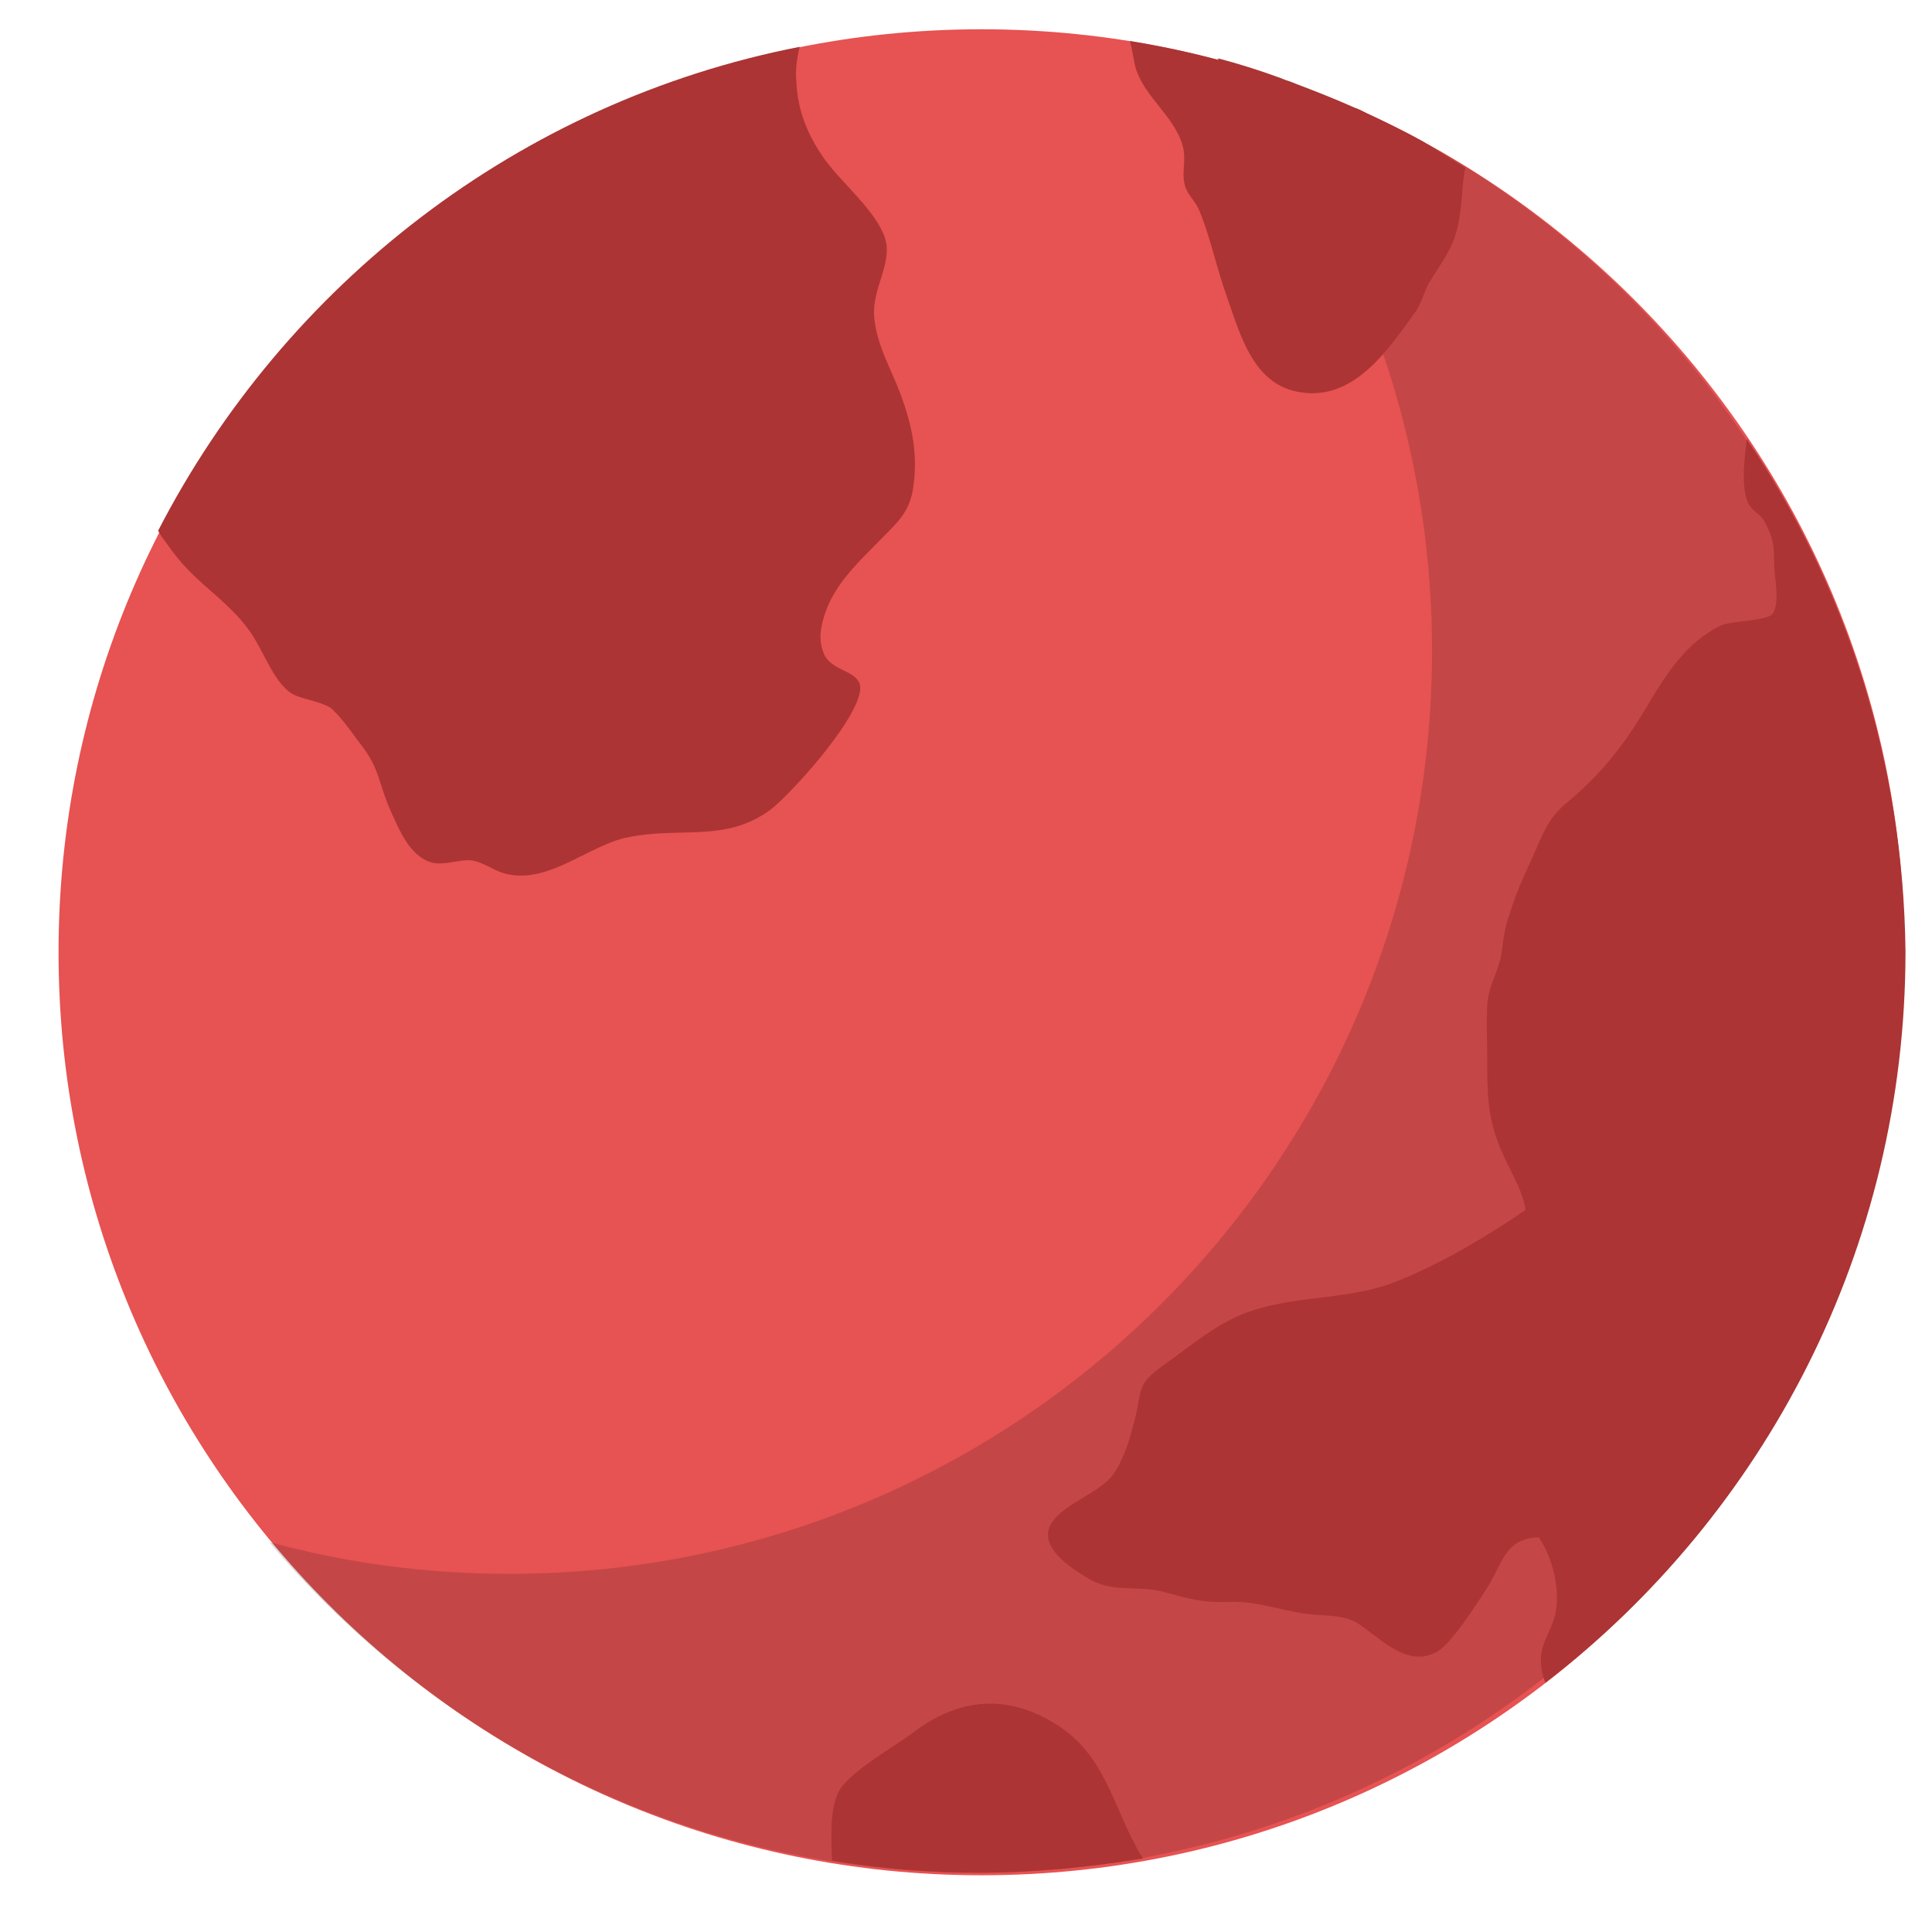
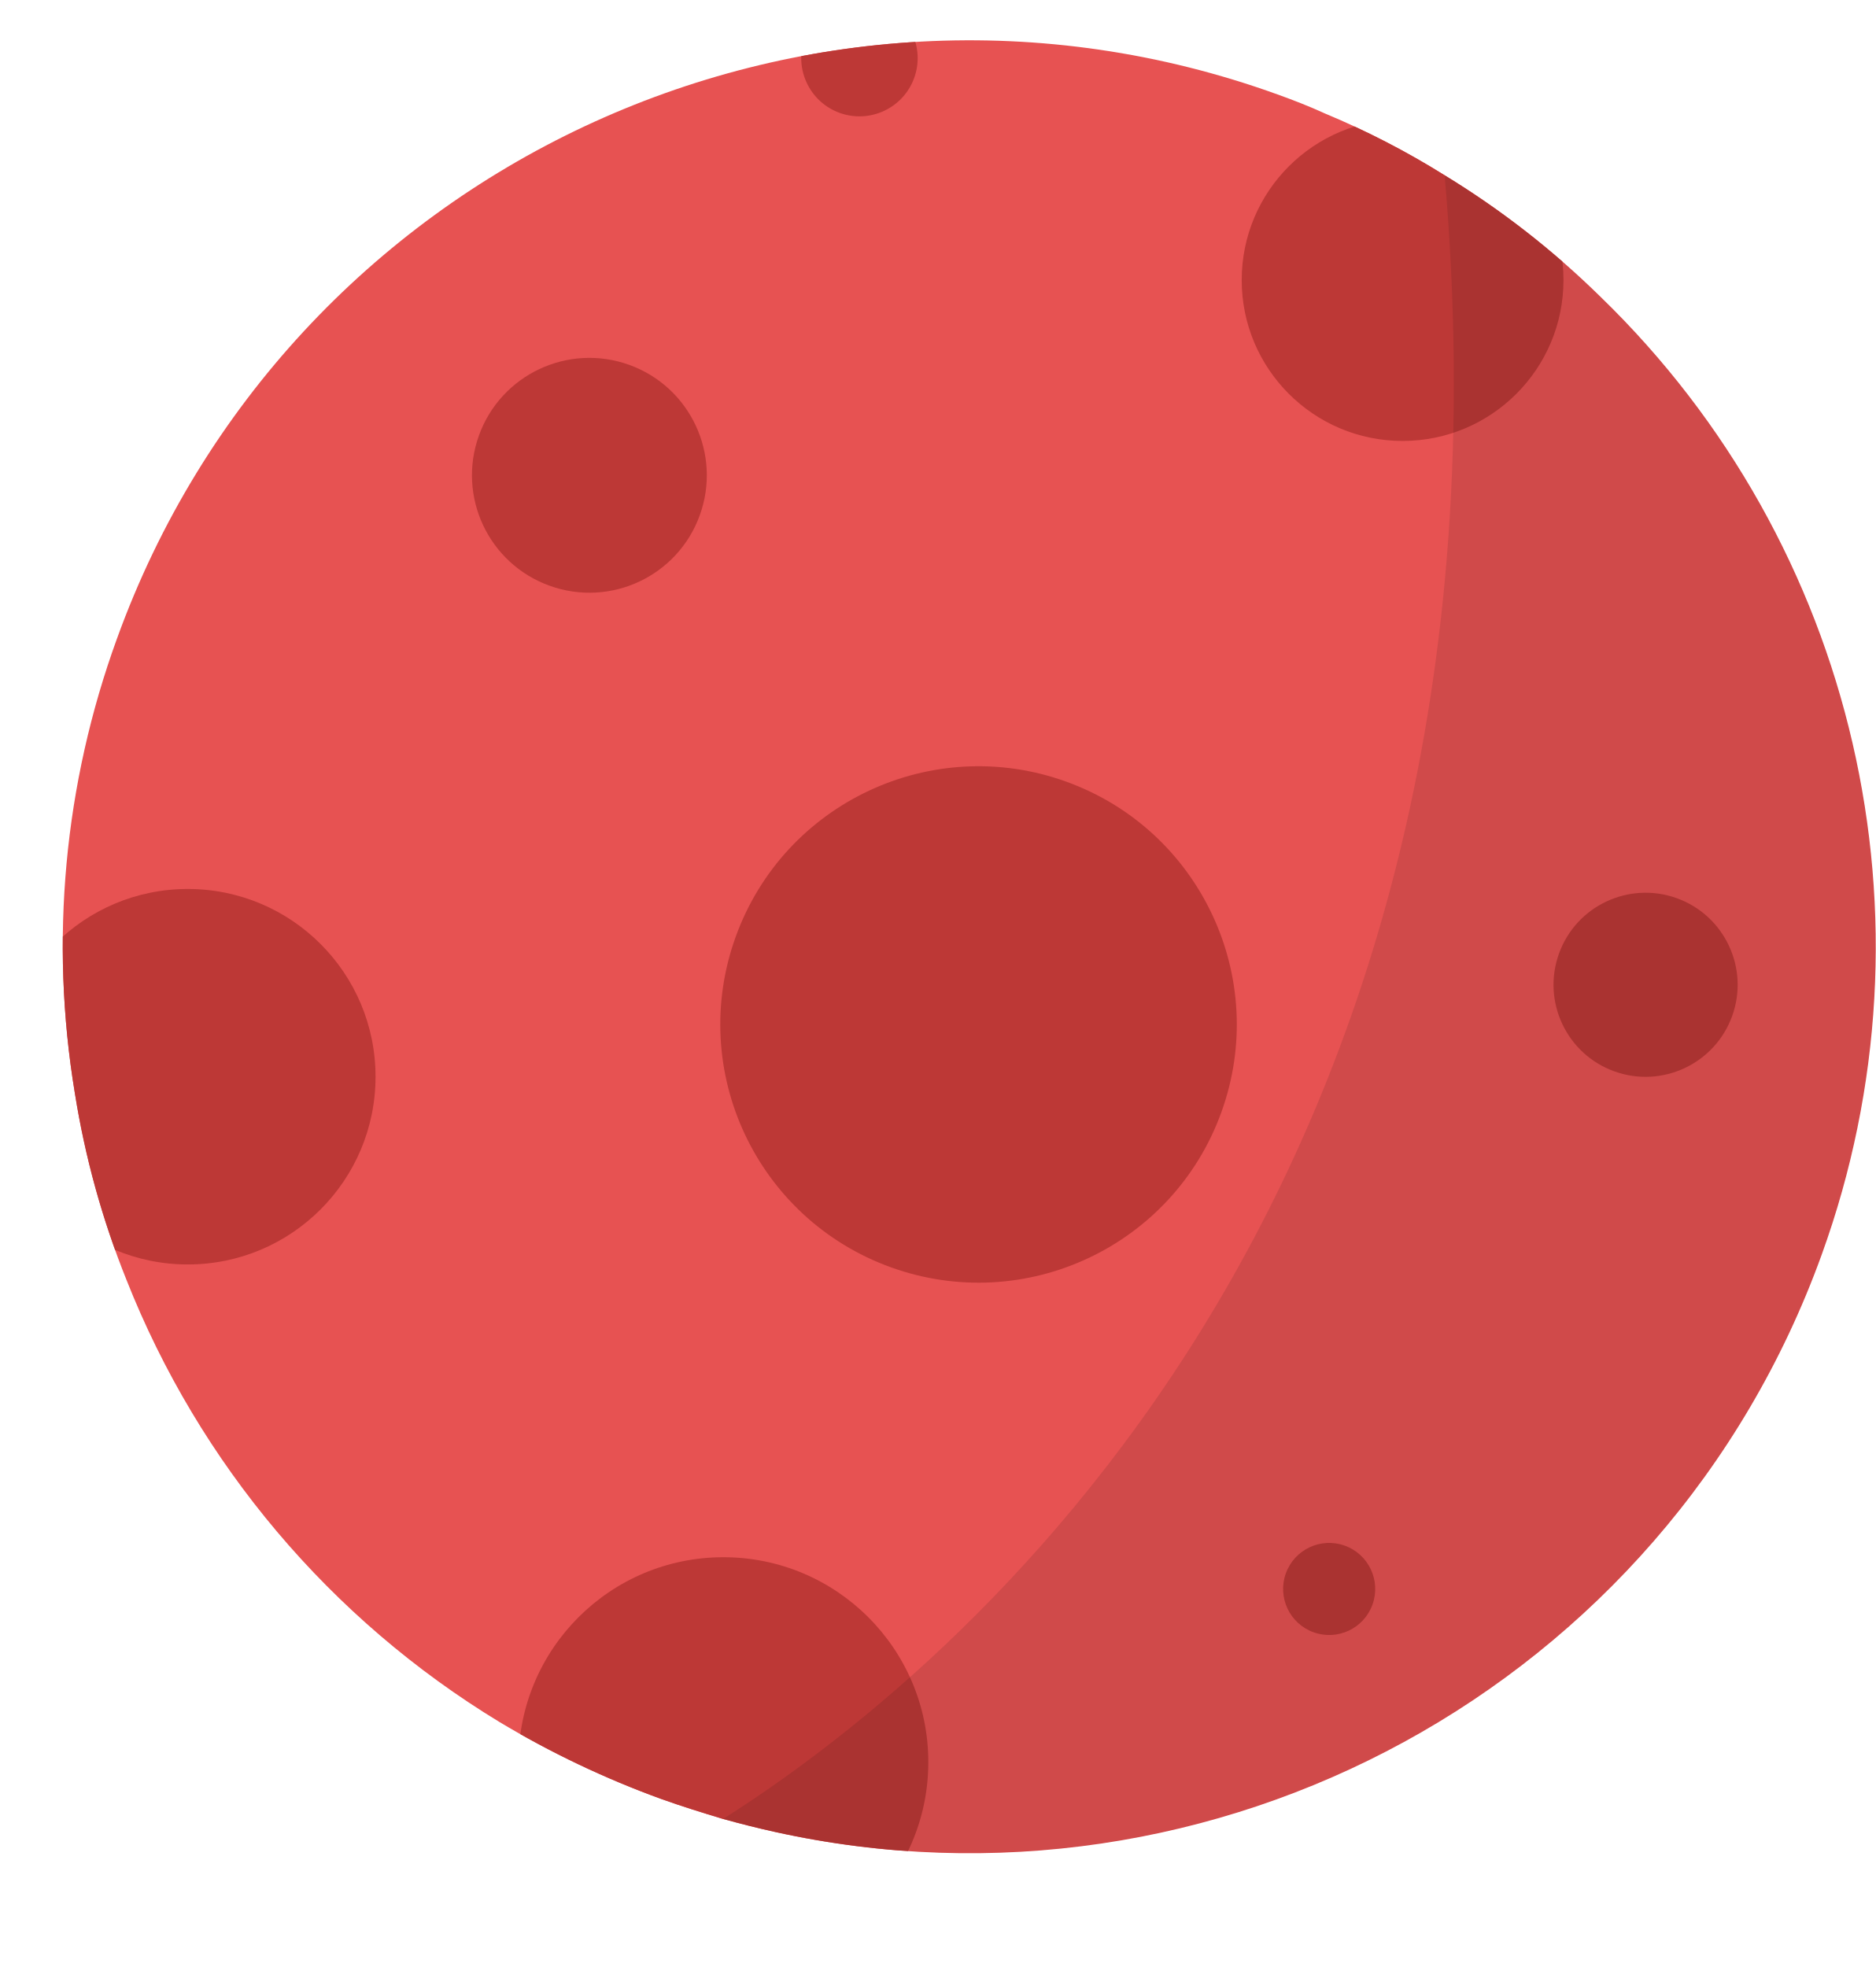
- <svg xmlns="http://www.w3.org/2000/svg" xmlns:xlink="http://www.w3.org/1999/xlink" width="33" height="33" viewBox="0 0 33 33" version="1.1">
-   <g id="Canvas" transform="translate(-15485 -16074)">
-     <g id="Earth">
-       <g id="Vector">
-         <use xlink:href="#path0_fill" transform="translate(15486 16074.5)" fill="#E75252" />
-       </g>
-       <g id="Vector">
-         <use xlink:href="#path1_fill" transform="translate(15489.6 16075)" fill="#000000" fill-opacity="0.15" />
-       </g>
-       <g id="Vector">
-         <use xlink:href="#path2_fill" transform="translate(15499.2 16103.1)" fill="#AC3434" />
-       </g>
-       <g id="Vector">
-         <use xlink:href="#path3_fill" transform="translate(15487.7 16074.8)" fill="#AC3434" />
-       </g>
-       <g id="Vector">
-         <use xlink:href="#path4_fill" transform="translate(15502.9 16081.5)" fill="#AC3434" />
-       </g>
-       <g id="Vector">
-         <use xlink:href="#path5_fill" transform="translate(15504.3 16074.7)" fill="#AC3434" />
-       </g>
-       <g id="Vector">
-         <use xlink:href="#path6_fill" transform="translate(15505.8 16075)" fill="#AC3434" />
+ <svg xmlns="http://www.w3.org/2000/svg" viewBox="0 0 541.49 567.86">
+   <defs>
+     <style>.cls-1{fill:none;}.cls-2{clip-path:url(#clip-path);}.cls-3{fill:#e75252;}.cls-4{fill:#bd3836;}.cls-5{opacity:0.1;}</style>
+     <clipPath id="clip-path">
+       <path class="cls-1" d="M525.84,362.21A261.25,261.25,0,0,0,462,85.69,249.63,249.63,0,0,0,417,50.6a237.74,237.74,0,0,0-34.6-17.86c-4.36-2-9-3.81-13.65-5.48C232.87-21.82,82.83,48.57,33.75,184.4A259.63,259.63,0,0,0,21.61,315.61a249.51,249.51,0,0,0,14.87,53.81A262.05,262.05,0,0,0,144.17,497.13a270.22,270.22,0,0,0,46.72,22.23c6,2.15,12,4,17.82,5.76,5,1.38,10,2.65,15,3.75C350.12,556.86,480.66,487.24,525.84,362.21Z" />
+     </clipPath>
+   </defs>
+   <g id="Layer_2" data-name="Layer 2">
+     <g id="Layer_1-2" data-name="Layer 1">
+       <g class="cls-2">
+         <path class="cls-3" d="M525.84,362.21A261.25,261.25,0,0,0,462,85.69,249.63,249.63,0,0,0,417,50.6a237.74,237.74,0,0,0-34.6-17.86c-4.36-2-9-3.81-13.65-5.48C232.87-21.82,82.83,48.57,33.75,184.4A259.63,259.63,0,0,0,21.61,315.61a249.51,249.51,0,0,0,14.87,53.81A262.05,262.05,0,0,0,144.17,497.13a270.22,270.22,0,0,0,46.72,22.23c6,2.15,12,4,17.82,5.76,5,1.38,10,2.65,15,3.75C350.12,556.86,480.66,487.24,525.84,362.21Z" />
+         <path class="cls-4" d="M263.88,22.51a16.8,16.8,0,1,0-21.51,10.08A16.81,16.81,0,0,0,263.88,22.51Z" />
+         <path class="cls-4" d="M202,148.73a33.89,33.89,0,1,0-43.38,20.36A33.87,33.87,0,0,0,202,148.73Z" />
+         <path class="cls-4" d="M352.55,321.09a74.53,74.53,0,1,0-95.42,44.76A74.53,74.53,0,0,0,352.55,321.09Z" />
+         <path class="cls-4" d="M500,293.3a26.57,26.57,0,1,0-34,16A26.58,26.58,0,0,0,500,293.3Z" />
+         <path class="cls-4" d="M396.17,463.23a13.29,13.29,0,1,0-17,8A13.28,13.28,0,0,0,396.17,463.23Z" />
+         <circle class="cls-4" cx="54.2" cy="310.84" r="54.2" />
+         <circle class="cls-4" cx="404.86" cy="80.86" r="46.44" />
+         <circle class="cls-4" cx="208.81" cy="508.71" r="59.15" />
+         <path class="cls-5" d="M525.84,362.21A261.25,261.25,0,0,0,462,85.69,249.63,249.63,0,0,0,417,50.6C442.77,347.16,274,483.8,208.71,525.12c5,1.38,10,2.65,15,3.75C350.12,556.86,480.66,487.24,525.84,362.21Z" />
      </g>
    </g>
  </g>
-   <defs>
-     <path id="path0_fill" d="M 15.765 31.531C 24.472 31.531 31.531 24.472 31.531 15.765C 31.531 7.058 24.472 0 15.765 0C 7.058 0 0 7.058 0 15.765C 0 24.472 7.058 31.531 15.765 31.531Z" />
-     <path id="path2_fill" d="M 5.324 2.644C 5.287 2.588 5.25 2.532 5.212 2.457C 4.801 1.691 4.651 0.886 3.884 0.382C 3.024 -0.18 2.183 -0.105 1.397 0.494C 1.079 0.737 0.256 1.186 0.107 1.541C -0.024 1.84 -0.005 2.27 0.013 2.682C 0.817 2.813 1.659 2.888 2.501 2.888C 3.454 2.888 4.408 2.794 5.324 2.644Z" />
-     <path id="path3_fill" d="M 3.516 11.988C 3.778 12.343 3.778 12.605 3.965 13.035C 4.114 13.353 4.283 13.82 4.675 13.933C 4.881 13.989 5.143 13.877 5.349 13.895C 5.592 13.933 5.76 14.101 6.003 14.138C 6.714 14.269 7.368 13.633 8.023 13.502C 8.921 13.316 9.687 13.596 10.454 13.035C 10.809 12.773 12.193 11.24 11.969 10.847C 11.857 10.641 11.483 10.641 11.37 10.361C 11.277 10.136 11.314 9.912 11.389 9.687C 11.539 9.22 11.913 8.846 12.231 8.528C 12.586 8.154 12.848 7.986 12.904 7.481C 12.979 6.92 12.867 6.433 12.68 5.928C 12.511 5.48 12.268 5.087 12.231 4.601C 12.193 4.133 12.549 3.684 12.418 3.273C 12.268 2.805 11.67 2.319 11.389 1.926C 11.109 1.534 10.922 1.103 10.903 0.598C 10.884 0.43 10.903 0.224 10.959 7.80682e-15C 6.171 0.935 2.169 4.058 -7.13405e-08 8.266C 0.075 8.397 0.168 8.509 0.262 8.64C 0.692 9.22 1.309 9.519 1.664 10.136C 1.851 10.454 2.001 10.847 2.263 11.034C 2.431 11.146 2.749 11.165 2.955 11.296C 3.161 11.483 3.329 11.745 3.516 11.988Z" />
-     <path id="path4_fill" d="M 11.935 -1.42681e-07C 11.898 0.355 11.842 0.711 11.935 1.029C 12.01 1.253 12.141 1.234 12.235 1.403C 12.384 1.683 12.403 1.777 12.403 2.132C 12.403 2.319 12.515 2.843 12.366 2.992C 12.272 3.104 11.692 3.104 11.505 3.179C 10.907 3.46 10.552 4.021 10.234 4.563C 9.841 5.218 9.467 5.704 8.887 6.19C 8.494 6.508 8.438 6.807 8.233 7.237C 8.102 7.518 7.989 7.78 7.896 8.079C 7.802 8.341 7.784 8.49 7.746 8.79C 7.69 9.108 7.522 9.332 7.503 9.669C 7.485 9.968 7.503 10.286 7.503 10.604C 7.503 11.165 7.503 11.576 7.728 12.119C 7.877 12.474 8.102 12.81 8.158 13.166C 7.503 13.615 6.718 14.082 5.97 14.381C 5.053 14.755 4.006 14.587 3.127 15.036C 2.716 15.242 2.342 15.56 1.968 15.822C 1.5 16.158 1.612 16.233 1.481 16.756C 1.388 17.112 1.294 17.43 1.107 17.692C 0.883 18.009 0.172 18.215 0.023 18.589C -0.108 18.945 0.359 19.262 0.64 19.431C 1.089 19.73 1.481 19.562 1.986 19.693C 2.398 19.805 2.641 19.88 3.09 19.861C 3.651 19.842 4.1 20.067 4.642 20.085C 5.259 20.123 5.222 20.179 5.708 20.534C 5.951 20.703 6.288 20.927 6.662 20.703C 6.905 20.553 7.335 19.88 7.503 19.618C 7.765 19.206 7.802 18.776 8.382 18.758C 8.625 19.113 8.756 19.655 8.663 20.085C 8.551 20.497 8.307 20.665 8.476 21.189C 8.476 21.207 8.494 21.226 8.494 21.245C 12.235 18.365 14.647 13.839 14.647 8.752C 14.61 5.536 13.637 2.506 11.935 -1.42681e-07Z" />
-     <path id="path5_fill" d="M 0.935 2.45C 0.972 2.618 1.103 2.712 1.178 2.88C 1.347 3.273 1.459 3.778 1.608 4.227C 1.87 4.956 2.076 5.891 2.936 6.003C 3.834 6.134 4.414 5.274 4.881 4.619C 4.956 4.526 5.031 4.283 5.087 4.17C 5.236 3.909 5.461 3.628 5.554 3.329C 5.685 2.899 5.648 2.543 5.723 2.169C 4.021 1.085 2.076 0.337 -5.70724e-07 8.91757e-09C 0.037 0.131 0.056 0.281 0.094 0.449C 0.243 0.954 0.748 1.272 0.898 1.777C 0.972 2.02 0.879 2.225 0.935 2.45Z" />
-     <path id="path6_fill" d="M 2.805 5.049C 3.011 4.806 3.217 4.544 3.385 4.301C 3.46 4.208 3.535 3.965 3.591 3.853C 3.74 3.591 3.965 3.31 4.058 3.011C 4.189 2.6 4.152 2.225 4.227 1.87C 4.002 1.739 3.796 1.59 3.572 1.459C 3.535 1.44 3.516 1.421 3.478 1.403C 3.179 1.234 2.861 1.085 2.543 0.935C 2.469 0.898 2.412 0.86 2.338 0.842C 2.001 0.692 1.664 0.561 1.328 0.43C 1.253 0.393 1.159 0.374 1.085 0.337C 0.729 0.206 0.374 0.094 0.019 -8.91756e-09L 5.70724e-07 -8.91756e-09C 1.216 1.496 2.169 3.198 2.805 5.049Z" />
-     <path id="path1_fill" d="M 16.177 1.78351e-08C 18.477 2.73 19.861 6.265 19.861 10.117C 19.861 18.814 12.81 25.883 4.096 25.883C 2.674 25.883 1.309 25.696 7.13405e-08 25.34C 2.899 28.782 7.237 30.988 12.081 30.988C 20.777 30.988 27.846 23.938 27.846 15.223C 27.846 7.929 22.909 1.795 16.177 1.78351e-08Z" />
-   </defs>
</svg>
